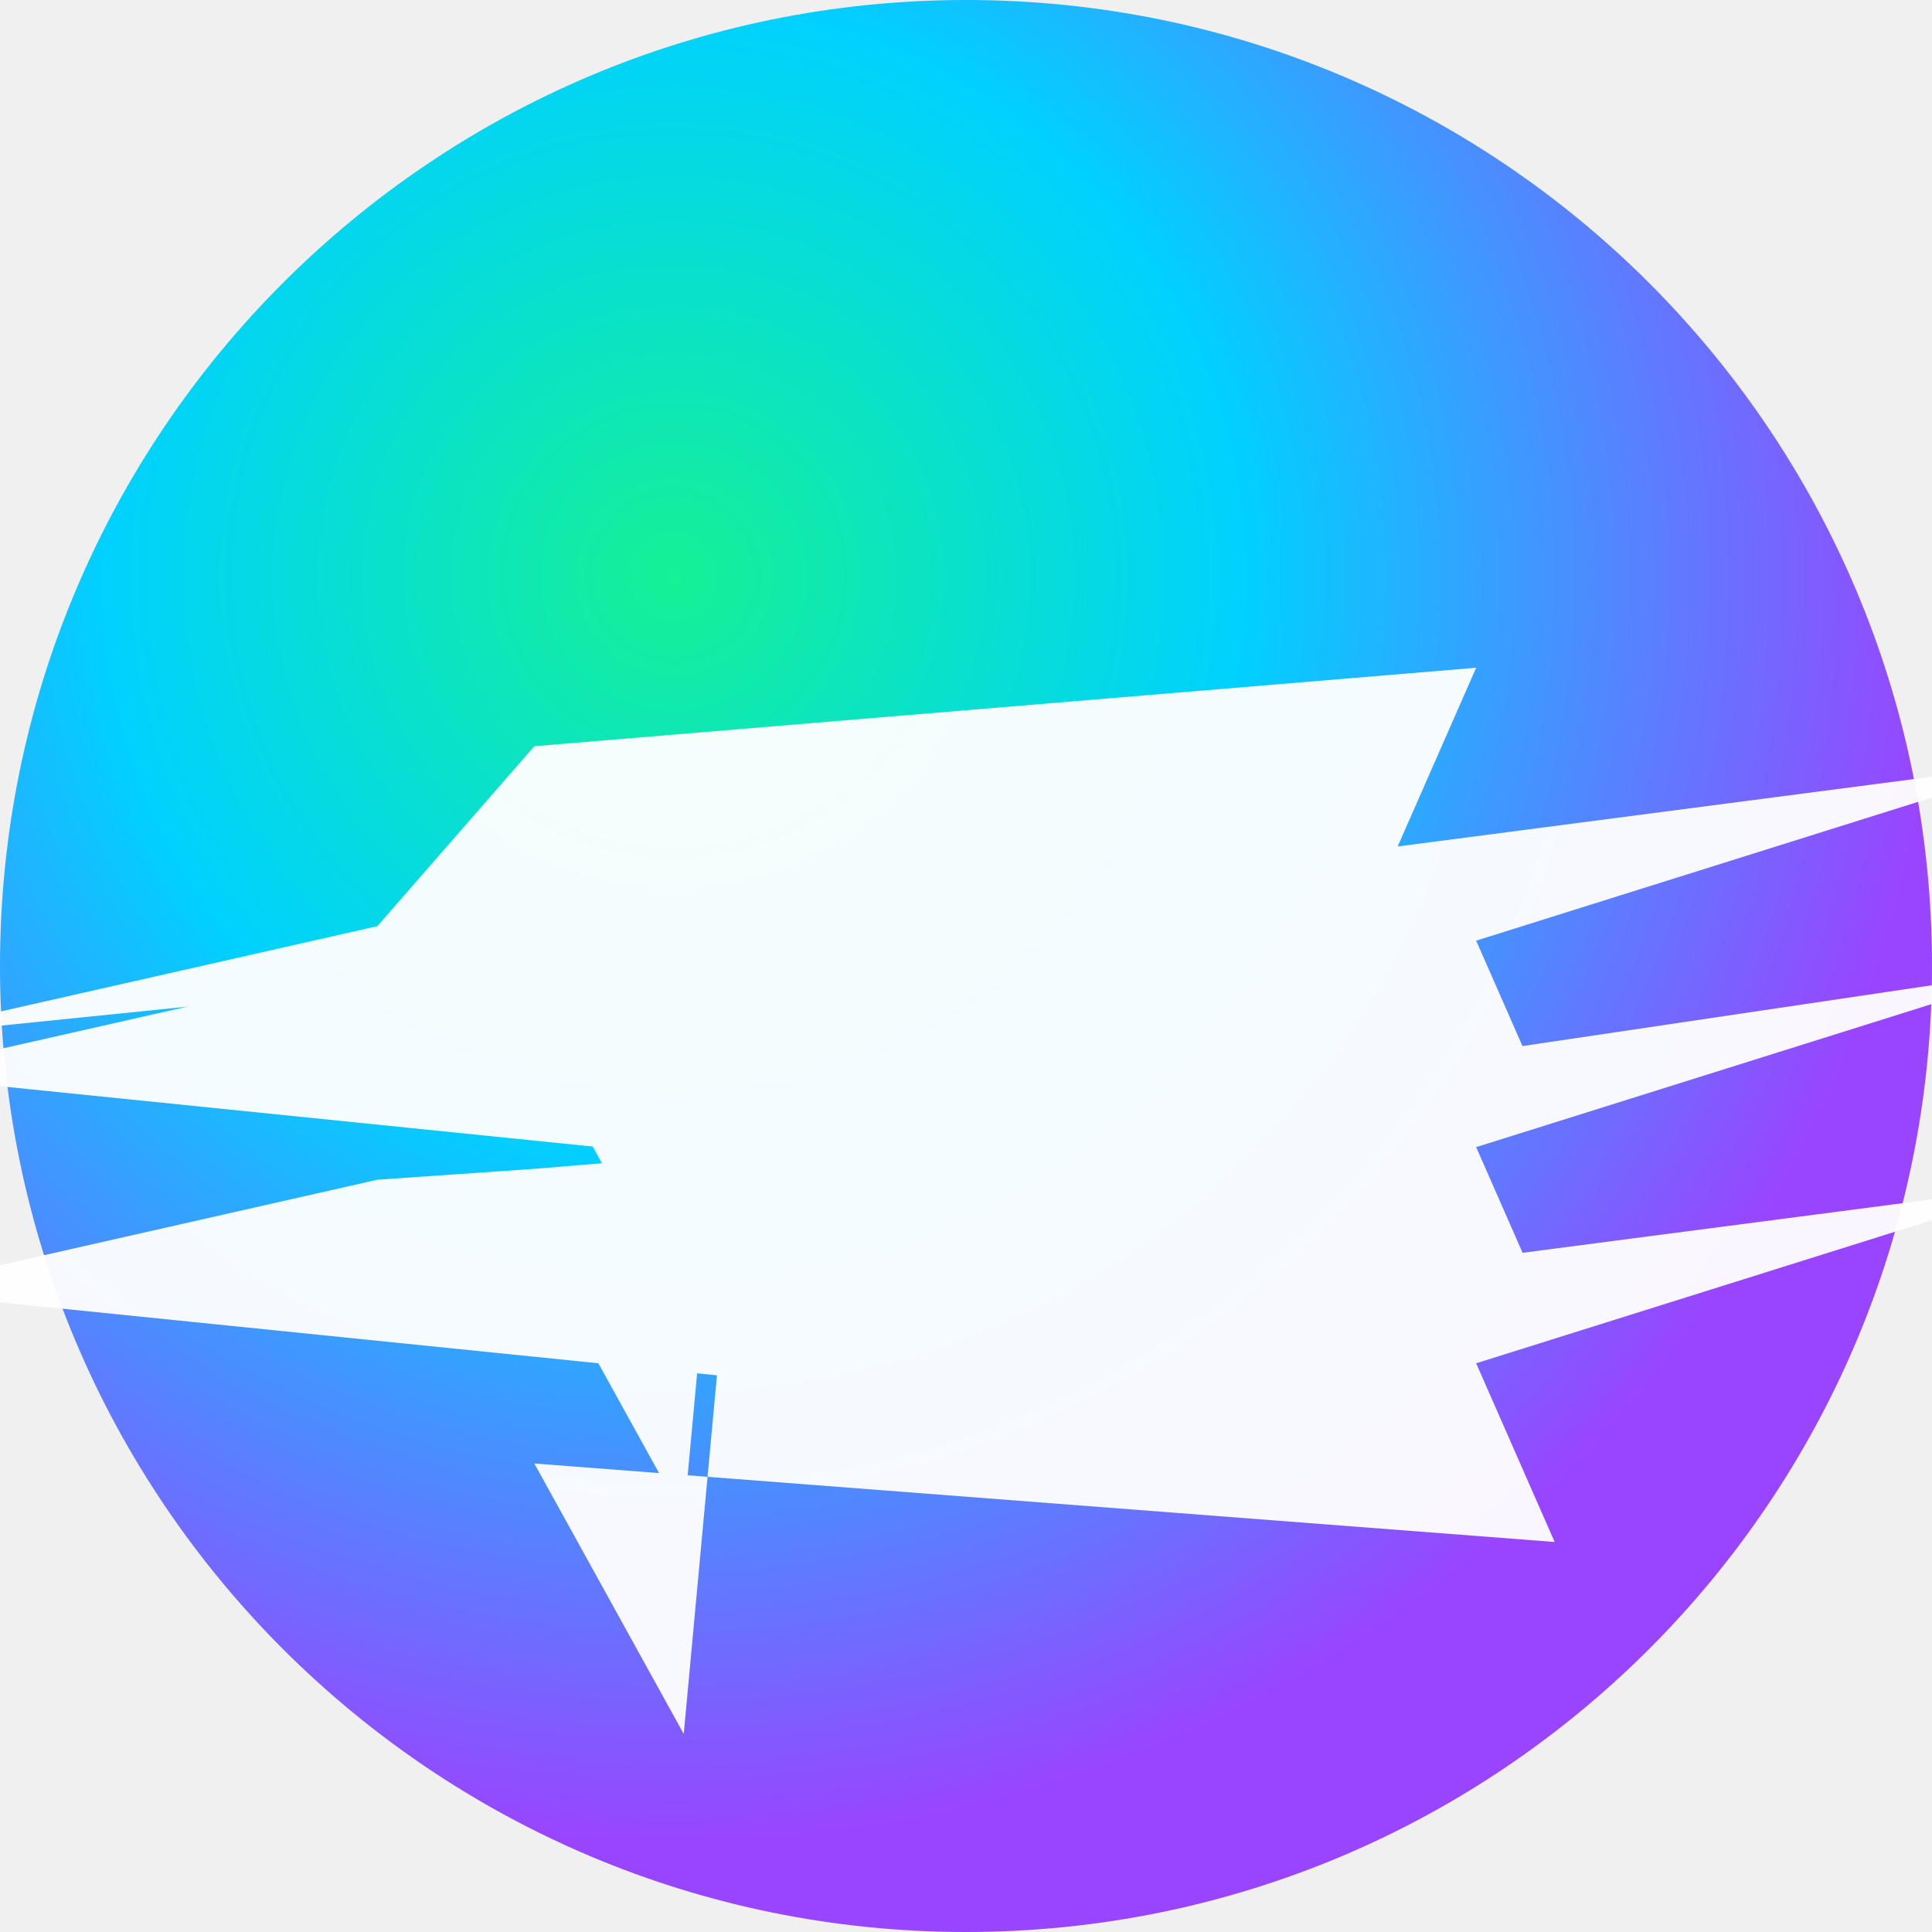
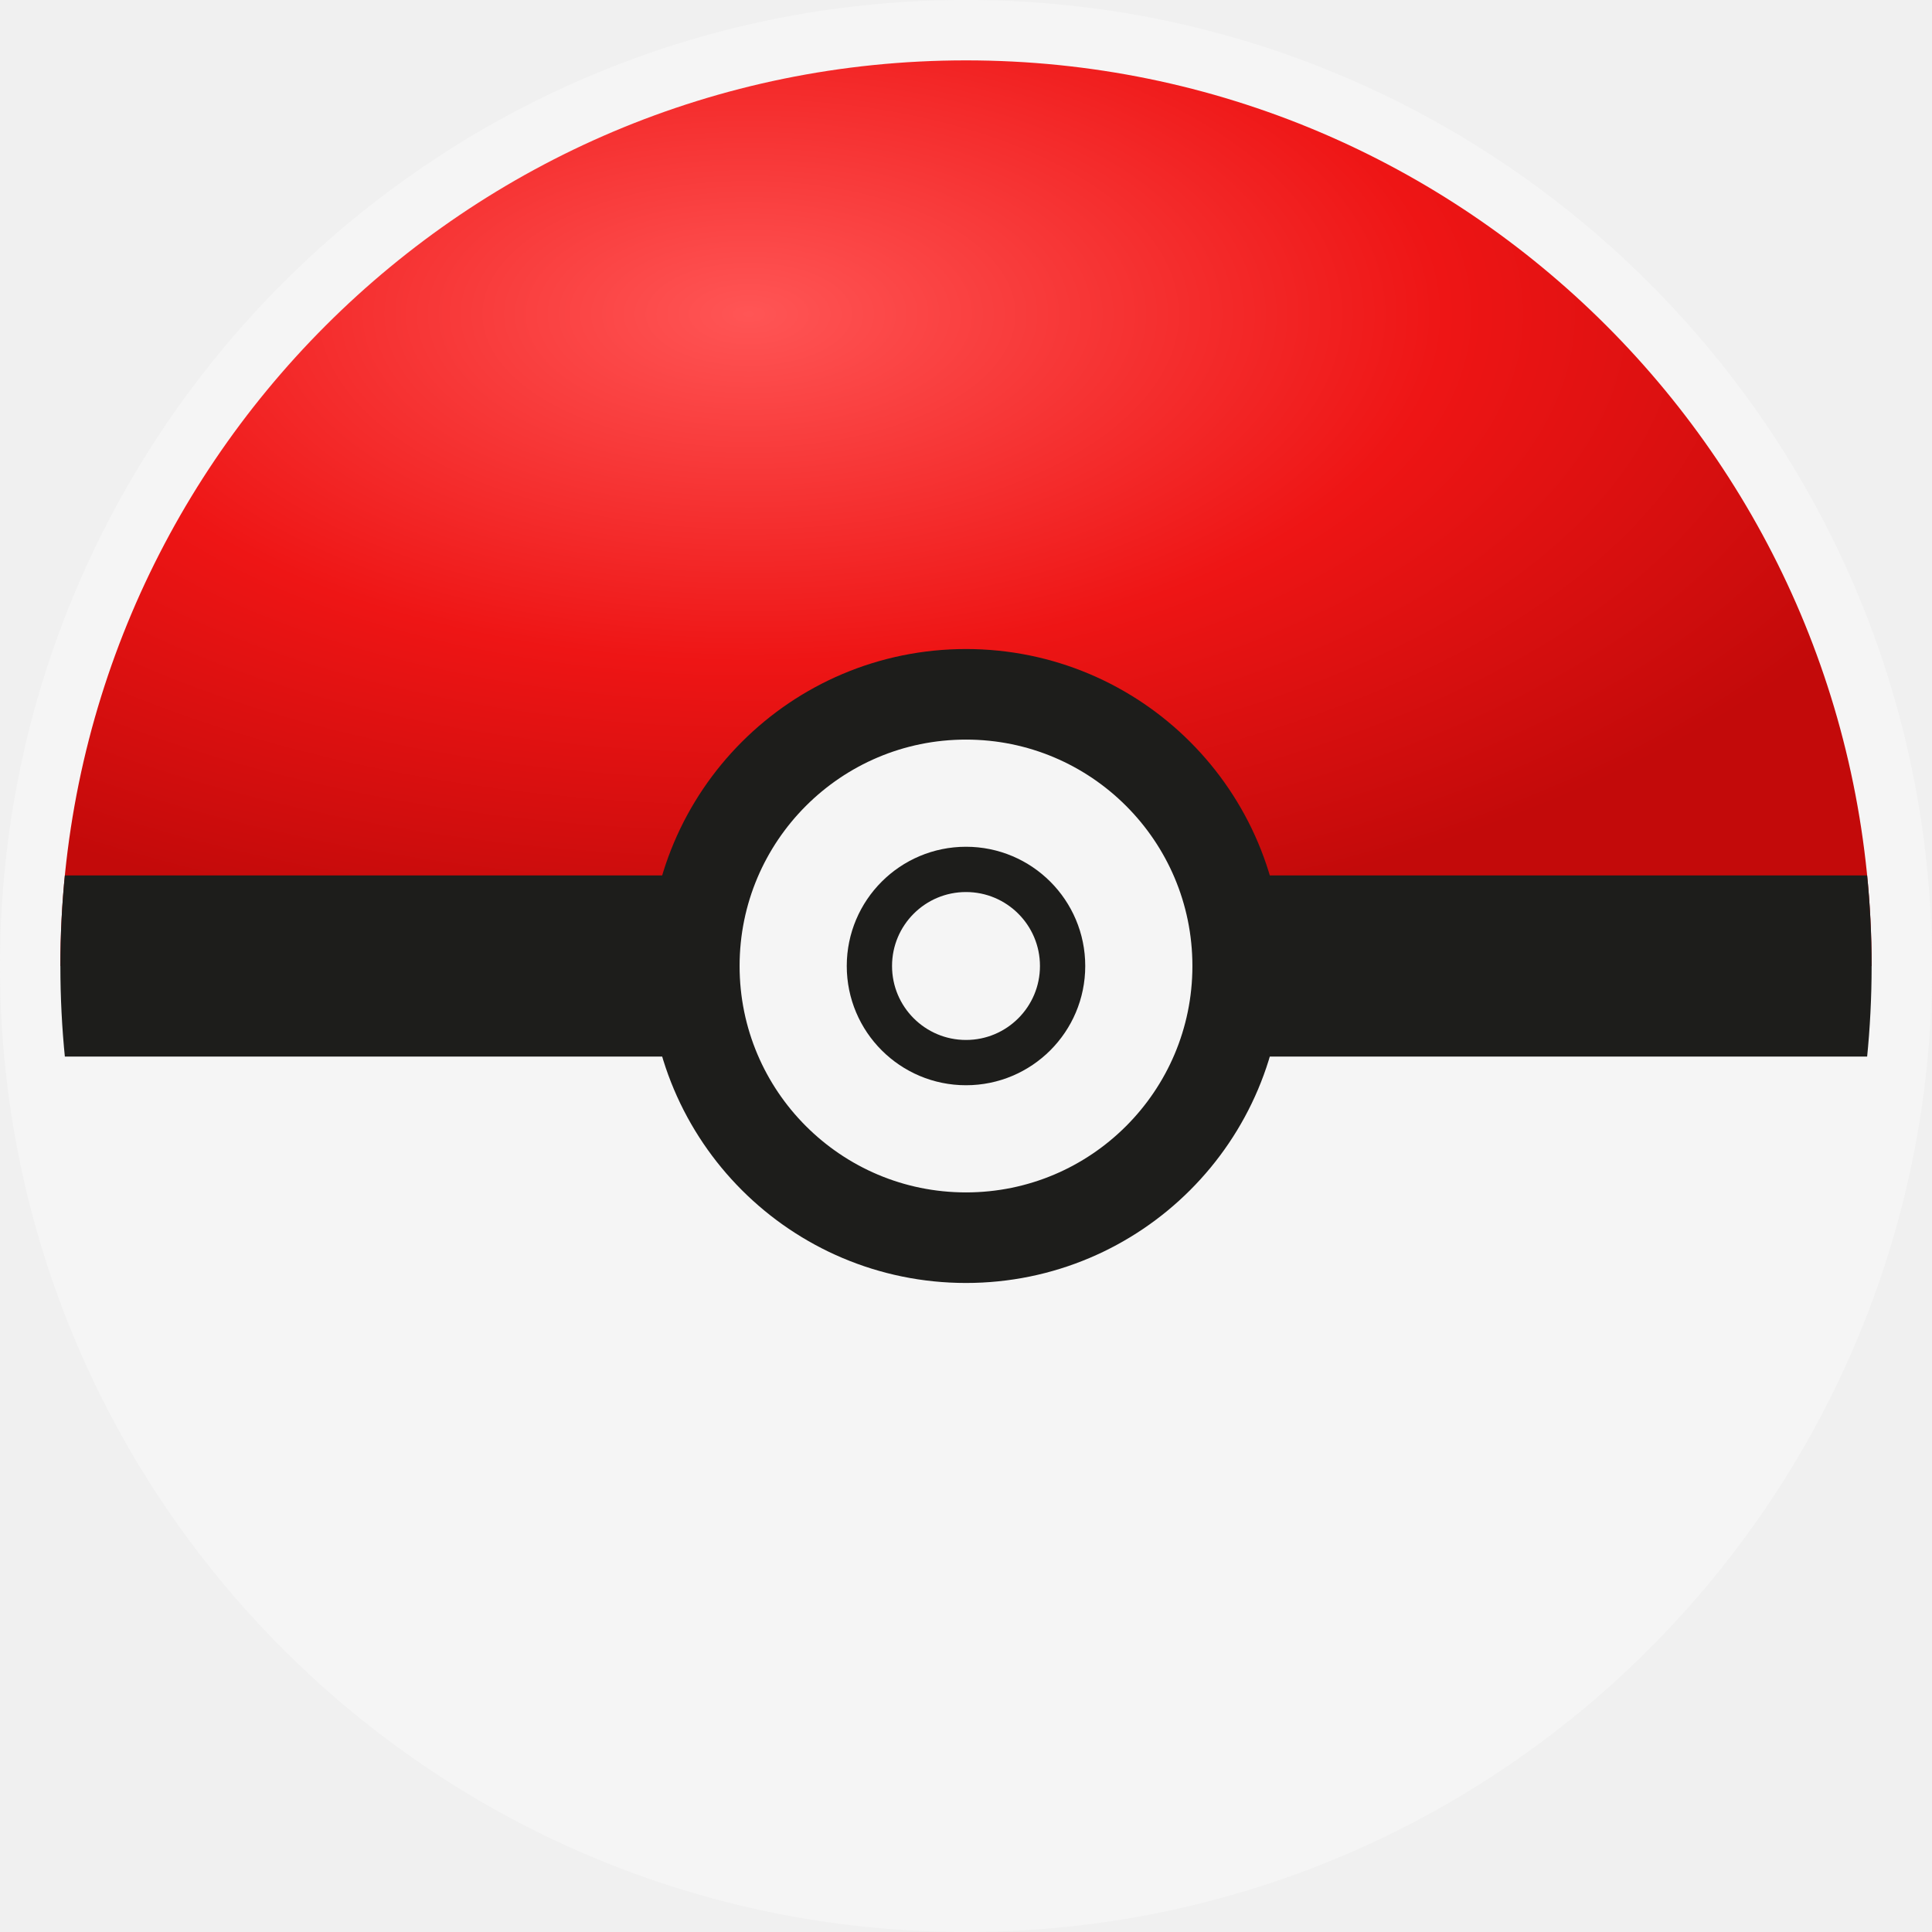
<svg xmlns="http://www.w3.org/2000/svg" viewBox="0 0 64 64">
  <defs>
-     <radialGradient id="sphere" cx="35%" cy="30%" r="65%">
-       <stop offset="0%" stop-color="#14F195" />
-       <stop offset="45%" stop-color="#00D1FF" />
-       <stop offset="100%" stop-color="#9945FF" />
+     <radialGradient id="red" cx="38%" cy="28%" r="70%">
+       <stop offset="0%" stop-color="#FF5555" />
+       <stop offset="55%" stop-color="#EE1515" />
+       <stop offset="100%" stop-color="#C30A0A" />
    </radialGradient>
+     <clipPath id="ball">
+       <circle cx="32" cy="32" r="30" />
+     </clipPath>
  </defs>
-   <circle cx="32" cy="32" r="32" fill="url(#sphere)" />
-   <g transform="translate(32, 32)" fill="#fff" opacity="0.95">
-     <path d="M-14.3,-7.28 L16.9,-9.88 L14.3,-3.96 L35.75,-6.76 L16.9,-0.84 L19.5,5.08 L-14.3,2.48 L-9.35,11.44 L-8.25,-0.44 L-35.75,2.36 L-19.5,-1.32 L-14.3,-7.28 Z" />
-     <path d="M-16.9,-0.44 L14.3,-3.04 L16.9,2.88 L35.75,0.08 L16.9,6 L19.5,11.92 L-14.3,9.32 L-9.35,18.28 L-8.25,6.4 L-35.75,3.6 L-19.5,-0.08 L-16.9,-0.44 Z" />
-     <path d="M-14.3,6.72 L16.9,4.12 L14.3,10.04 L35.75,7.24 L16.9,13.16 L19.5,19.08 L-14.3,16.48 L-9.35,25.44 L-8.25,13.56 L-35.75,10.76 L-19.5,7.08 L-14.3,6.72 Z" />
+   <circle cx="32" cy="32" r="32" fill="#F5F5F5" />
+   <g clip-path="url(#ball)">
+     <rect x="2" y="2" width="60" height="30" fill="url(#red)" />
+     <rect x="2" y="32" width="60" height="30" fill="#F5F5F5" />
+     <rect x="2" y="29" width="60" height="6" fill="#1D1D1B" />
  </g>
+   <circle cx="32" cy="32" r="9" fill="#F5F5F5" stroke="#1D1D1B" stroke-width="3" />
+   <circle cx="32" cy="32" r="3.2" fill="#F5F5F5" stroke="#1D1D1B" stroke-width="1.5" />
</svg>
